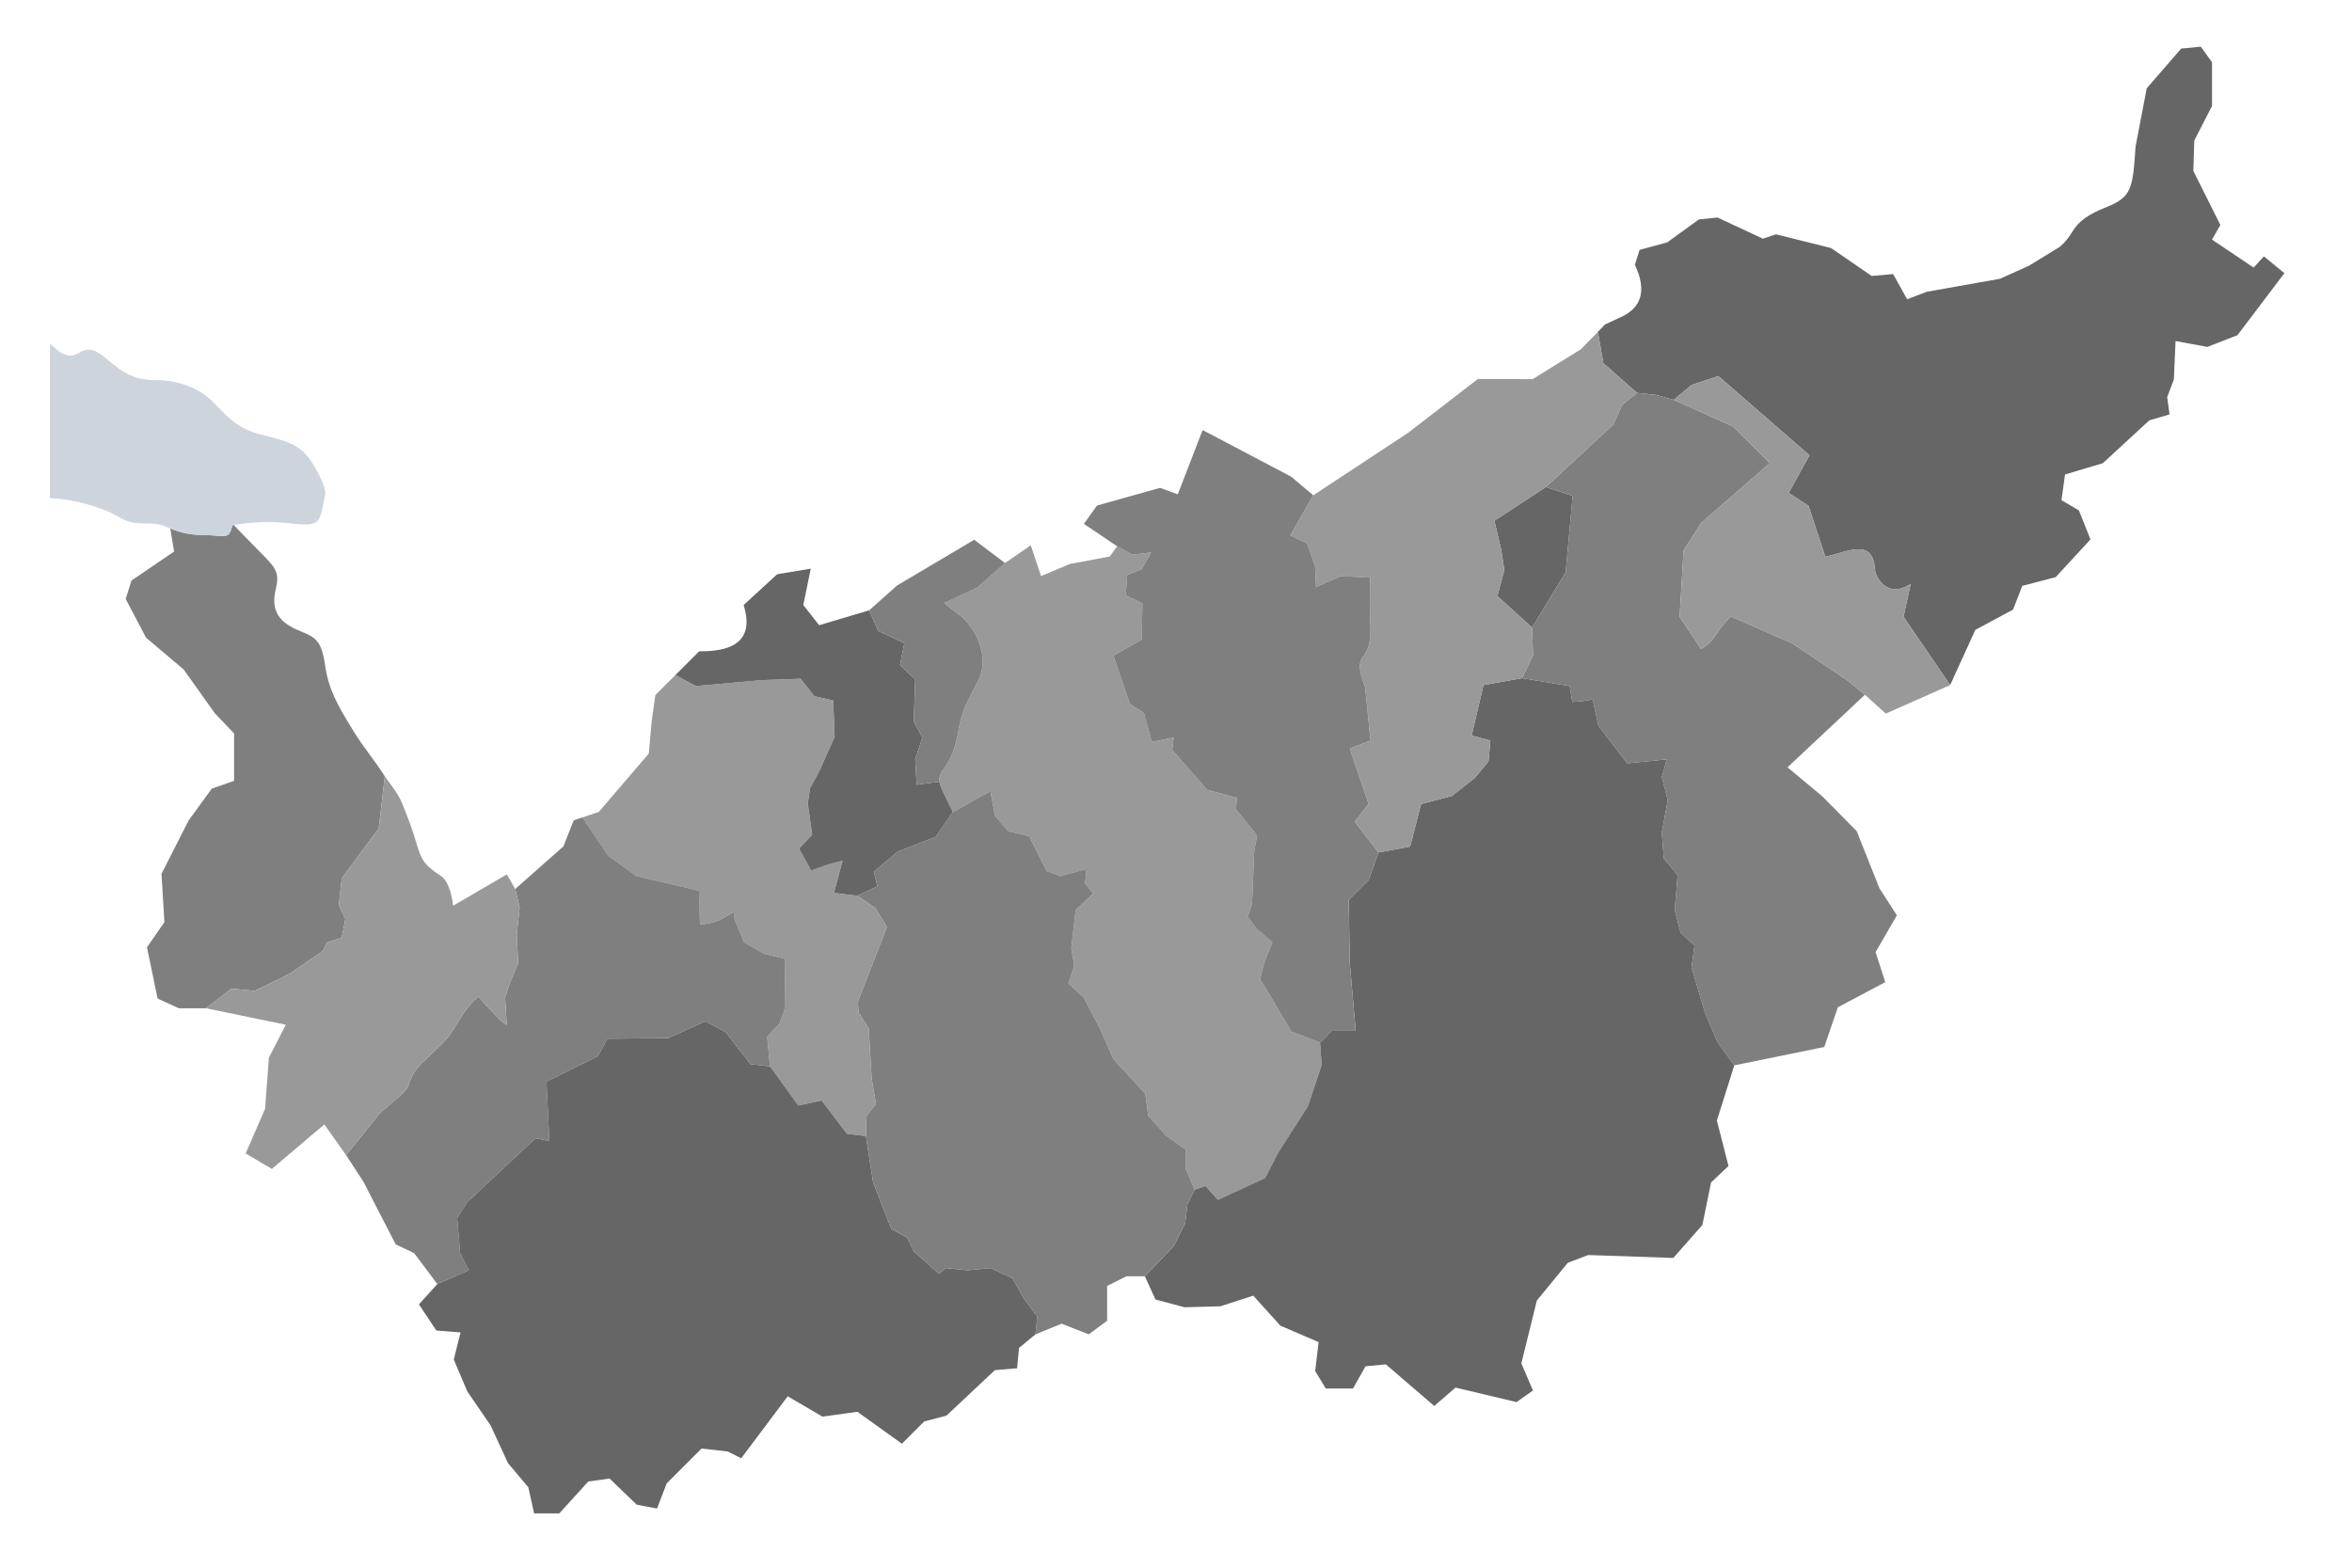
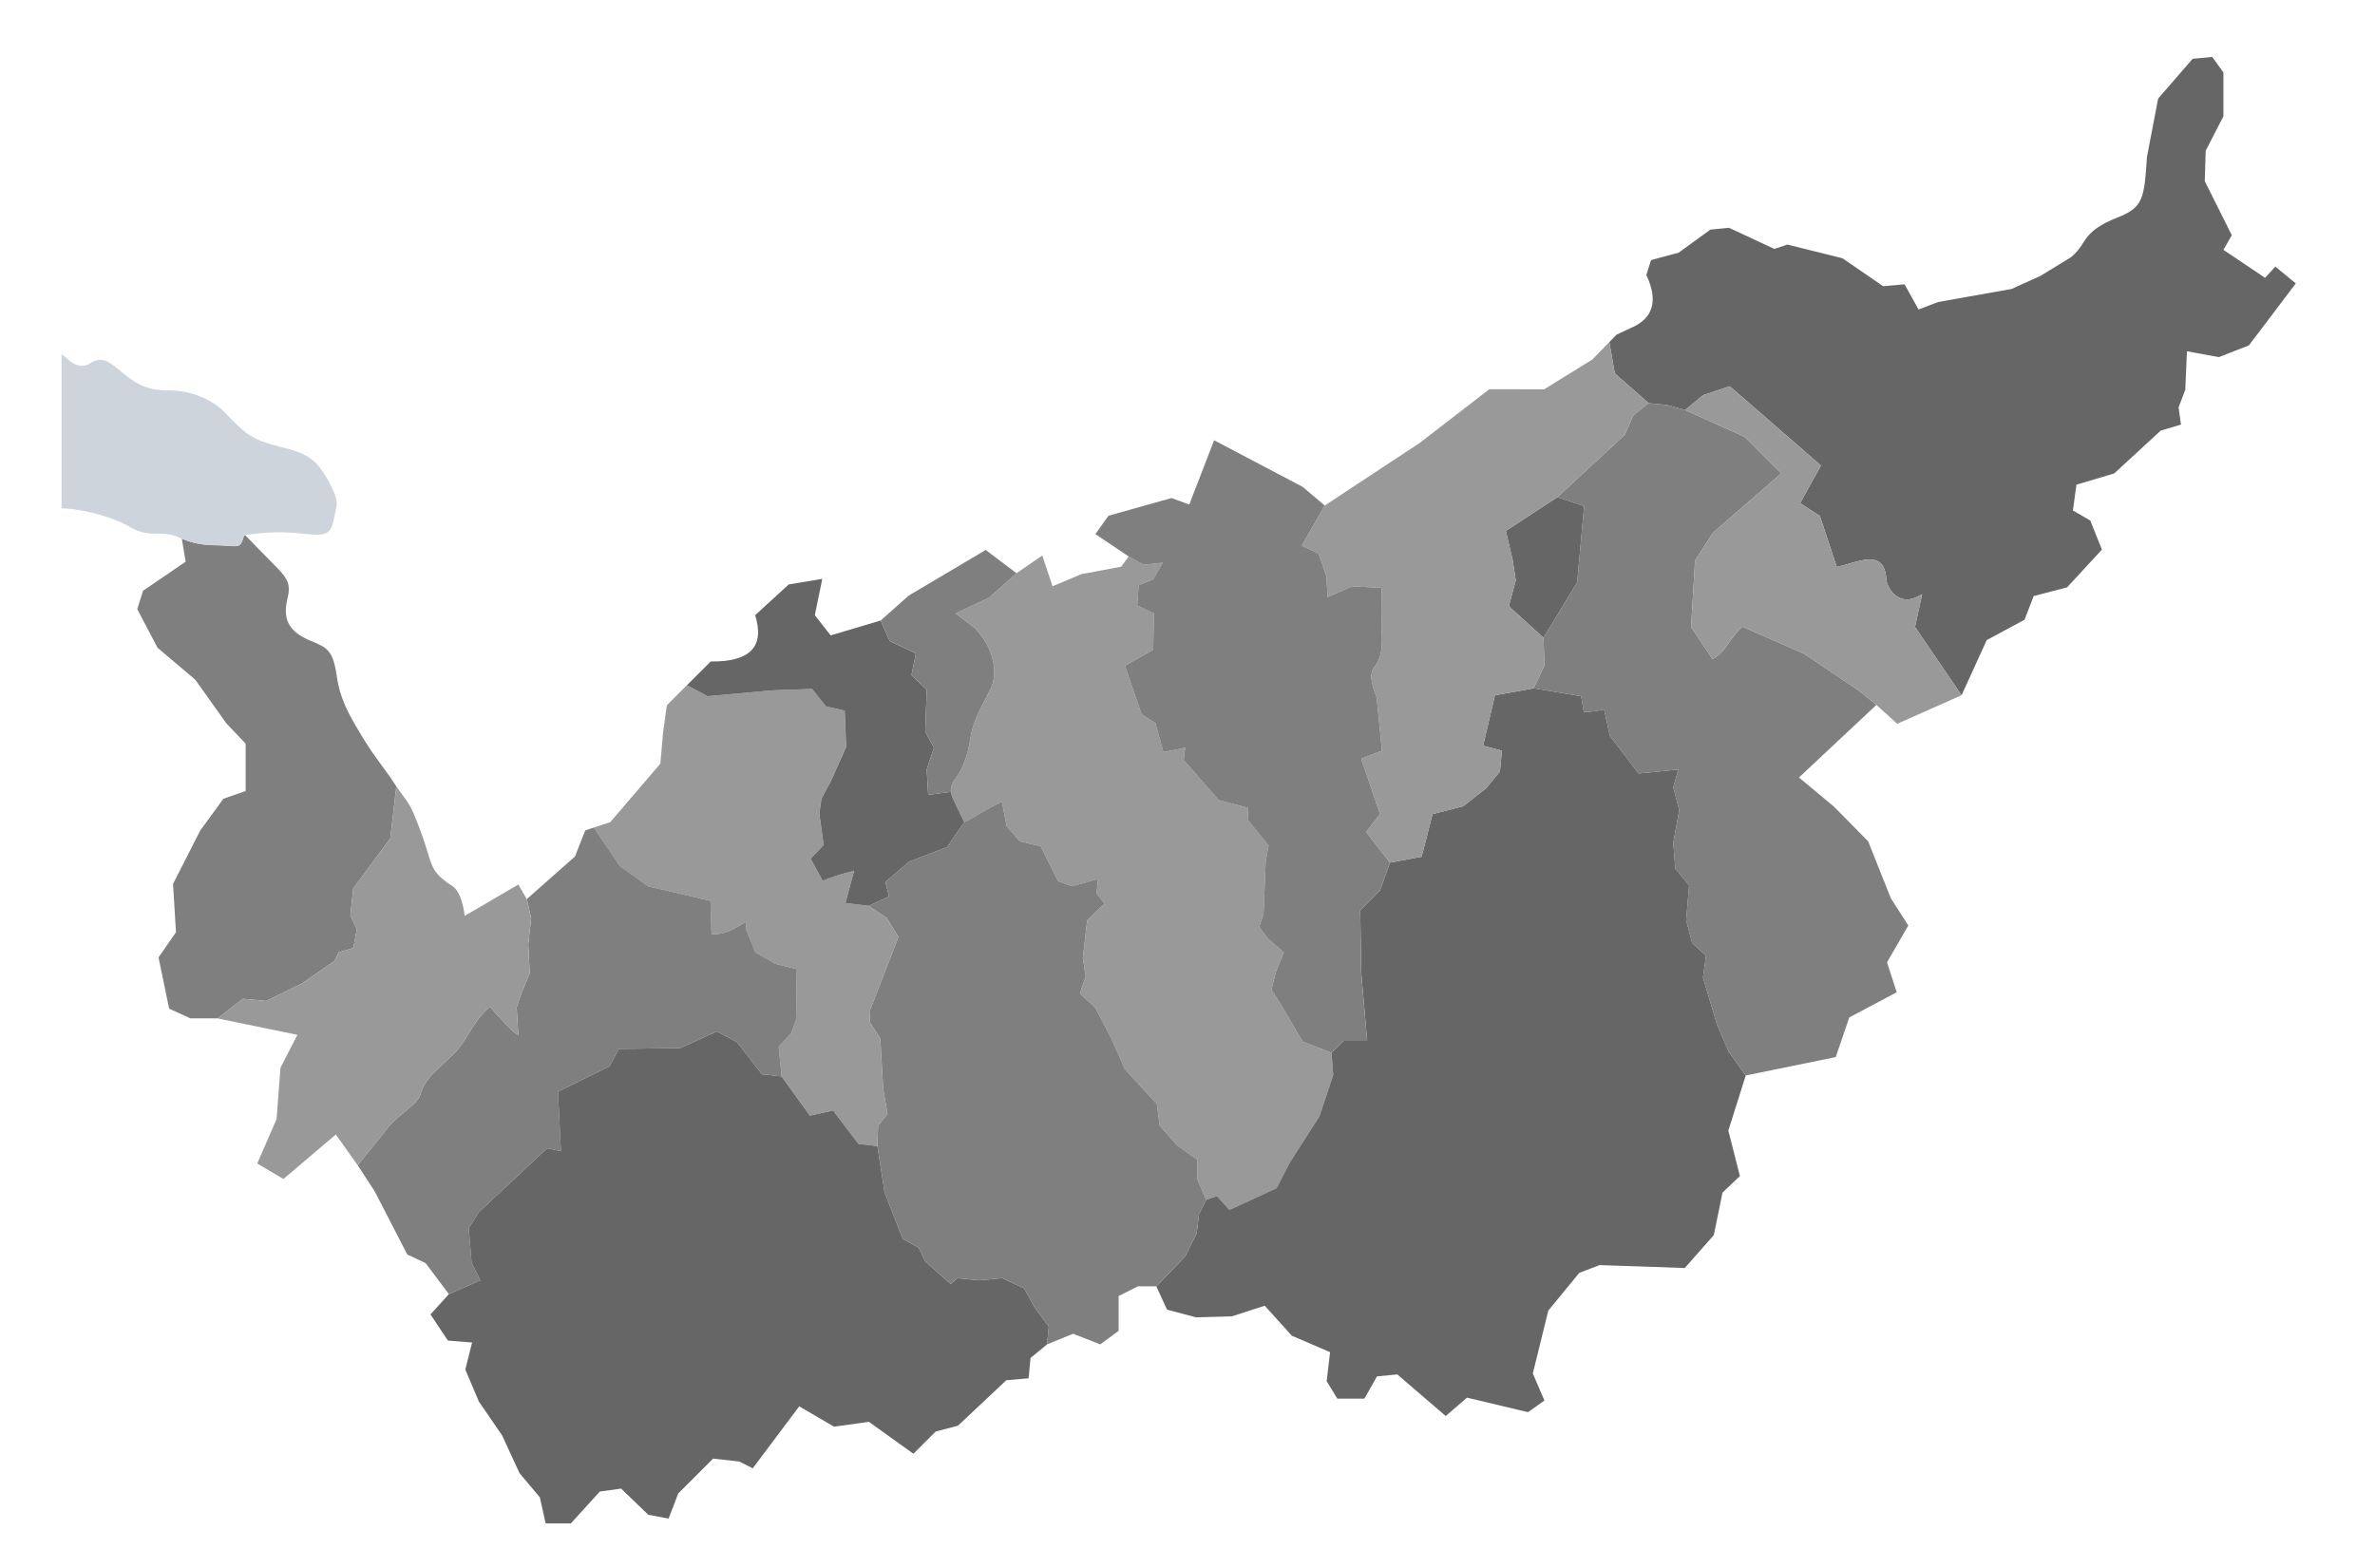
- <svg xmlns="http://www.w3.org/2000/svg" version="1.1" id="Calque_1" x="0px" y="0px" width="595.279px" height="396.85px" viewBox="-0.004 222.52 595.279 396.85" enable-background="new -0.004 222.52 595.279 396.85" xml:space="preserve">
-   <path id="_x32_311" fill="#999999" d="M321.289,474.267l-2.383-3.857L320.01,466l2.02-4.963l-4.039-3.495l-2.207-2.938l1.103-3.306  l0.556-13.409l0.733-3.86l-5.327-6.615l0.181-2.938l-7.529-2.022l-8.822-10.106l0.37-3.121l-5.512,1.102l-2.023-7.35l-3.492-2.204  l-4.225-12.313l7.165-4.042l0.183-9.186l-4.228-2.024l0.367-5.144l3.676-1.471l2.387-4.227l-4.776,0.551l-3.821-2.121l-1.89,2.599  l-10.066,1.885l-7.316,3.068l-2.595-7.785l-6.528,4.481l-7.001,6.223l-8.411,3.908l4.819,3.729c4.229,4.229,6.434,10.843,3.858,15.8  l-1.729,3.322c-1.6,3.105-2.676,5.529-3.232,8.992c-0.733,4.59-2.021,7.716-3.674,9.922c-1.028,1.371-1.346,2.383-1.219,3.448  c0.079,0.642,0.32,1.3,0.671,2.063c0.917,2.022,2.718,5.622,2.718,5.622c1.312-0.569,2.701-1.465,4.815-2.681  c0.964-0.554,2.625-1.444,4.7-2.526l1.18,6.2l3.307,3.854l5.328,1.291l4.409,8.818l3.491,1.287l6.613-1.837l-0.369,3.677  l2.027,2.571l-4.409,4.228l-1.103,9.555l0.732,4.593l-1.469,4.409l3.854,3.49l4.042,7.718l3.496,7.902l8.08,8.818l0.735,5.512  l4.41,4.966l5.144,3.675v4.961l2.204,5.145l2.755-0.92l3.127,3.495l11.938-5.515l3.308-6.432l7.532-11.758l3.49-10.472l-0.432-5.619  l-7.284-2.833L321.289,474.267z" />
-   <path id="ofsnbr2313" fill="#666666" d="M434.635,486.223l4.305,5.987l-4.412,13.961l2.938,11.516l-4.409,4.166l-2.203,10.778  l-7.351,8.329l-21.555-0.735l-5.146,1.96l-7.839,9.554l-3.92,15.921l2.94,6.858l-4.165,2.939l-15.435-3.677l-5.388,4.657  l-12.249-10.535l-5.142,0.492l-3.184,5.634h-6.858l-2.696-4.41l0.858-7.349l-9.677-4.166l-6.859-7.593l-8.328,2.691l-9.062,0.248  l-7.351-1.961l-2.694-5.879l7.285-7.593l2.937-5.878l0.557-4.777l1.836-3.674l2.755-0.921l3.126,3.494l11.938-5.513l3.31-6.433  l7.53-11.757l3.49-10.472l-0.432-5.619l3.008-3.008h6.021l-1.506-17.299l-0.25-15.801l5.015-5.012l2.509-7.024l8.022-1.504  l2.76-10.78l7.773-2.011l5.767-4.512l3.514-4.26l0.499-5.269l-4.767-1.253l3.009-12.789l9.779-1.756l12.041,2.006l0.666,3.997  c1.751-0.04,3.464-0.244,5.144-0.654l1.462,6.688l7.27,9.528l10.032-1.001l-1.252,4.512l1.504,5.765l-1.504,8.278l0.5,6.519  l3.51,4.264l-0.752,8.777l1.505,5.768l3.51,3.258l-0.755,5.521l3.511,11.782L434.635,486.223z M379.972,361.851l0.754,5.012  l-1.756,6.522l8.776,8.021l8.521-14.041l1.762-19.307l-6.773-2.26l-13.042,8.526L379.972,361.851z" />
-   <path id="ofsnbr2302" fill="#999999" d="M185.884,453.294c0,0,0.002,1.866,0,1.866l2.386,5.877l5.145,2.938l5.327,1.289  l-0.182,12.861l-1.287,3.493l-3.125,3.308l0.735,7.528l7.168,9.923l5.88-1.29l6.428,8.453l4.777,0.553l0.183-5.145l2.383-2.938  l-1.101-6.434l-0.733-12.676l-2.574-4.039l-0.182-2.76l7.349-18.926l-2.938-4.776l-4.593-3.126l-5.88-0.735l2.193-8.144  c-3.545,0.835-5.81,1.659-7.966,2.525l-3.045-5.581l3.306-3.492l-1.102-7.9l0.554-3.859l2.385-4.409l3.858-8.635l-0.367-9.187  l-4.777-1.102l-3.495-4.409l-10.105,0.369l-16.352,1.469l-5.205-2.773l-5.076,5.077l-0.941,6.761l-0.709,8.023l-12.66,14.784  l-4.189,1.396l6.551,9.728l7.165,5.146l15.802,3.677l0.26,8.491c2.289-0.024,4.167-0.479,6.462-1.884  C184.268,454.2,185.037,453.759,185.884,453.294z" />
-   <path id="ofsnbr2312" fill="#666666" d="M237.763,420.393l-5.764,0.776l-0.367-6.429l1.836-5.511l-2.205-4.041l0.369-10.656  l-3.854-3.675l1.102-5.513l-6.617-3.123l-2.281-5.208l-12.662,3.773l-4.015-5.11l1.891-9.204l-8.497,1.415l-8.493,7.782  c2.479,7.952-1.271,11.862-11.249,11.722l-6.016,6.014l5.205,2.777l16.352-1.471l10.105-0.368l3.494,4.408l4.777,1.103l0.367,9.187  l-3.858,8.639l-2.384,4.408l-0.555,3.855l1.102,7.904l-3.306,3.489l3.045,5.584c2.158-0.866,4.423-1.69,7.966-2.525l-2.193,8.147  l5.879,0.733l5.144-2.385l-0.915-3.677l6.06-5.145l9.553-3.674l4.372-6.316c0,0-1.8-3.605-2.719-5.628  C238.085,421.692,237.842,421.035,237.763,420.393z" />
-   <path id="ofsnbr2308" fill="#7F7F7F" d="M64.441,473.349l9.002-4.409l8.265-5.694l1.102-2.206l3.676-1.102l0.918-4.776l-1.654-3.493  l0.736-6.796l9.372-12.677l1.524-13.166c-2.705-4.254-5.327-7.181-8.088-11.703c-4.042-6.616-6.111-10.224-7.028-16.47  c-0.924-6.247-2.389-6.982-6.434-8.637c-4.76-1.947-7.435-4.696-6.06-10.471c0.916-3.857,0.367-5.144-3.125-8.637  c-3.485-3.493-7.527-7.717-7.527-7.717c-0.546,0.087-0.369,1.102-1.102,2.205c-0.735,1.104-3.125,0.368-6.246,0.368  c-3.126,0-5.895-0.486-8.69-1.679l0.976,5.845l-10.78,7.349l-1.475,4.652l5.146,9.798l9.553,8.083l7.838,11.028l4.9,5.143v12.003  l-5.633,1.958l-5.88,8.082l-6.857,13.479l0.735,12.246l-4.412,6.369l2.695,12.984l5.389,2.448h6.858l6.43-4.967L64.441,473.349z" />
-   <path id="ofsnbr2307" fill="#7F7F7F" d="M121.12,474.775c-3.307,2.755-4.741,5.919-7.07,9.414c-1.469,2.203-4.219,4.403-7.349,7.529  c-1.65,1.649-2.572,3.12-3.306,5.512c-0.735,2.39-6.502,5.627-8.463,8.568c-0.413,0.622-4.415,5.488-7.343,9.125l4.384,6.738  l8.177,15.869l4.654,2.201l5.878,7.838l7.96-3.492l-2.204-4.411l-0.734-8.818l2.571-4.041l17.272-16.169l3.491,0.735l-0.735-15.066  l13.048-6.431l2.382-4.409l15.434-0.183l9.372-4.227l5.146,2.757l6.247,8.08l4.96,0.556l-0.733-7.528l3.123-3.306l1.286-3.496  l0.182-12.86l-5.327-1.287l-5.144-2.94l-2.386-5.877v-1.868c-0.848,0.468-1.617,0.912-2.275,1.311  c-2.291,1.402-4.176,1.86-6.458,1.886c0,0-0.268-8.493-0.266-8.493l-15.8-3.677l-7.167-5.145l-6.55-9.727l-2.183,0.728l-2.599,6.603  l-12.19,10.778l1.105,4.844l-0.735,6.613l0.369,7.35l-2.026,4.775l-1.285,3.854l0.419,6.969c-0.8-0.411-1.531-1.04-2.256-1.823  C124.608,478.659,122.783,476.892,121.12,474.775z" />
-   <path id="ofsnbr2310" fill="#999999" d="M97.384,419.028l-1.524,13.167l-9.372,12.677l-0.735,6.796l1.653,3.493l-0.918,4.776  l-3.676,1.102l-1.102,2.206l-8.265,5.694l-9.002,4.411l-5.878-0.554l-6.43,4.962l20.208,4.167l-4.286,8.328l-0.977,12.983  l-4.901,11.268l6.614,3.922l13.288-11.271l5.506,7.775c2.926-3.634,6.929-8.506,7.344-9.127c1.96-2.938,7.728-6.18,8.463-8.568  c0.735-2.39,1.653-3.859,3.306-5.513c3.13-3.129,5.88-5.328,7.349-7.532c2.326-3.492,3.763-6.659,7.07-9.41  c1.664,2.115,3.488,3.88,4.873,5.369c0.725,0.782,1.453,1.413,2.257,1.82l-0.421-6.965l1.285-3.854l2.026-4.777l-0.37-7.349  l0.735-6.614l-1.105-4.843l-2.128-3.698l-13.594,7.933c-0.381-3.312-1.439-6.463-3.015-7.478c-4.634-2.978-5.146-4.592-6.248-8.265  c-1.102-3.676-1.911-5.946-3.626-10.11C100.747,423.41,99.248,421.644,97.384,419.028z" />
-   <path id="ofsnbr2304" fill="#666666" d="M483.576,370.387c0,0-1.797,8.264-1.799,8.264l11.79,17.29l6.37-13.963l9.555-5.145  l2.327-6.002l8.452-2.206l8.817-9.553l-2.941-7.35l-4.405-2.573l0.9-6.516l9.568-2.856l11.761-10.84l5.128-1.516l-0.604-4.36  l1.694-4.457l0.424-9.752l8.062,1.487l7.613-2.971l11.879-15.697l-5.193-4.25l-2.595,2.834l-10.535-7.077l2.123-3.699l-6.843-13.686  l0.235-7.705l4.484-8.733v-11.086l-2.835-3.933l-4.955,0.471l-8.735,10.065l-2.827,14.791c-0.706,10.615-0.941,12.739-7.472,15.334  c-4.236,1.683-6.842,3.384-8.499,6.139c-1.646,2.75-3.296,3.927-3.296,3.927l-7.708,4.723l-7.319,3.301l-18.562,3.301l-4.956,1.889  l-3.539-6.373l-5.427,0.471l-10.301-7.073l-13.928-3.462l-3.302,1.103l-11.482-5.349l-4.717,0.467l-8.025,5.82l-6.998,1.892  l-1.177,3.772c3.075,6.562,1.737,11.047-4.013,13.452l-3.537,1.654l-1.831,1.877l1.399,7.931l8.528,7.521l4.766,0.503l4.516,1.252  l4.511-3.759l6.774-2.258l23.067,20.06l-5.268,9.529l5.016,3.258l4.255,12.886c5.327-1.091,12.062-4.969,12.559,3.15  c0.123,2.018,2.864,6.775,7.705,4.467C482.667,370.858,483.121,370.628,483.576,370.387z" />
-   <path id="ofsnbr2305" fill="#7F7F7F" d="M246.565,359.157l7.788,5.897l-7.001,6.223l-8.411,3.91l4.819,3.726  c4.229,4.227,6.434,10.84,3.858,15.802l-1.729,3.321c-1.6,3.109-2.676,5.526-3.232,8.989c-0.735,4.592-2.021,7.715-3.674,9.922  c-1.028,1.374-1.346,2.388-1.219,3.45l-5.764,0.777l-0.367-6.433l1.837-5.512l-2.207-4.041l0.369-10.657l-3.854-3.675l1.102-5.512  l-6.617-3.12l-2.281-5.211l7.079-6.293L246.565,359.157z M299.977,532.14l0.554-4.777l1.838-3.674l-2.204-5.145v-4.961l-5.145-3.677  l-4.41-4.964l-0.735-5.511l-8.079-8.819l-3.496-7.902l-4.042-7.72l-3.854-3.488l1.469-4.411l-0.732-4.591l1.103-9.555l4.409-4.228  l-2.027-2.571l0.369-3.677l-6.615,1.838l-3.489-1.288l-4.411-8.816l-5.327-1.29l-3.307-3.854l-1.179-6.202  c-2.078,1.082-3.736,1.975-4.7,2.525c-2.11,1.218-3.503,2.114-4.814,2.681l-4.372,6.319l-9.553,3.675l-6.062,5.145l0.917,3.675  l-5.143,2.386l4.593,3.123l2.94,4.777l-7.35,18.923l0.18,2.759l2.574,4.043l0.733,12.676l1.101,6.431l-2.383,2.94l-0.183,5.144  l1.838,11.76l4.592,11.757l4.041,2.206l1.649,3.494l6.434,5.695l1.652-1.473l5.512,0.55l5.878-0.55l5.511,2.574l2.758,4.96  l3.515,4.729l-0.451,4.52l6.616-2.695l6.858,2.695l4.653-3.432v-8.818l4.9-2.449h4.654l7.284-7.593L299.977,532.14z" />
-   <path id="ofsnbr2301" fill="#7F7F7F" d="M453.689,385.421l-15.674-6.866c-1.609,1.622-2.774,3.241-3.551,4.401  c-1.184,1.774-2.217,2.79-3.936,3.83l-5.422-8.136l1.001-16.799l4.511-7.021l17.304-15.043l-9.277-9.278l-15.042-6.774l-4.516-1.251  l-4.769-0.503l-3.763,3.009l-2.257,5.015l-17.053,15.796l6.773,2.258l-1.758,19.306l-8.521,14.043l0.248,7.021l-2.759,5.765  l12.038,2.007l0.669,3.997c1.75-0.043,3.465-0.244,5.145-0.652l1.461,6.687l7.271,9.528l10.031-1.005l-1.253,4.514l1.505,5.772  l-1.505,8.273l0.5,6.524l3.511,4.26l-0.752,8.775l1.505,5.769l3.509,3.257l-0.753,5.518l3.511,11.788l3.007,7.021l4.302,5.985  l22.783-4.654l3.429-10.044l12.003-6.369l-2.449-7.595l5.39-9.308l-4.41-6.862l-5.757-14.452l-8.694-8.816l-8.819-7.35  l19.598-18.373l-4.526-3.689L453.689,385.421z" />
-   <polygon id="ofsnbr2303" fill="#666666" points="259.008,551.064 256.252,546.104 250.74,543.532 244.86,544.082 239.349,543.532   237.698,545.001 231.263,539.307 229.614,535.814 225.572,533.609 220.976,521.853 219.139,510.093 214.361,509.543   207.934,501.091 202.054,502.377 194.886,492.455 189.929,491.904 183.681,483.821 178.537,481.064 169.166,485.291   153.731,485.474 151.347,489.884 138.3,496.313 139.036,511.38 135.546,510.645 118.275,526.812 115.704,530.854 116.438,539.674   118.643,544.082 110.682,547.573 106.027,552.717 110.436,559.331 116.559,559.82 114.845,566.681 118.275,574.767 124.155,583.337   128.564,592.892 133.709,599.018 135.178,605.63 141.547,605.63 148.895,597.547 154.285,596.812 161.145,603.425 166.289,604.406   168.737,598.034 177.556,589.216 184.17,589.951 187.6,591.668 199.359,575.987 208.178,581.133 216.996,579.908 228.264,587.992   233.899,582.358 239.534,580.888 251.781,569.373 257.417,568.886 257.907,563.741 262.07,560.311 262.524,555.793 " />
-   <path id="ofsnbr2309" fill="#999999" d="M483.576,370.387l-1.799,8.264l11.79,17.29l-16.292,7.226l-5.269-4.777l-4.527-3.689  l-13.792-9.278l-15.674-6.866c-1.609,1.625-2.775,3.244-3.551,4.4c-1.185,1.777-2.217,2.79-3.936,3.832l-5.422-8.138l1.001-16.799  l4.511-7.024l17.304-15.043l-9.278-9.275l-15.042-6.771l4.511-3.763l6.772-2.255l23.069,20.057l-5.27,9.529l5.018,3.261  l4.255,12.883c5.327-1.092,12.062-4.969,12.559,3.152c0.124,2.015,2.864,6.773,7.705,4.463  C482.667,370.858,483.121,370.628,483.576,370.387z M387.901,318.494l-13.879-0.026l-17.657,13.63l-23.992,15.811l-5.812,10.18  l4.263,2.01l2.007,5.764l0.25,5.266l6.268-2.755l7.422,0.382c-0.109,4.653-0.068,9.668,0.061,11.819  c0.181,3.12-0.184,6.06-1.654,7.899c-1.469,1.84-1.315,3.617,0.338,8.027l1.358,13.5l-5.265,2.007l4.766,14.04l-3.511,4.513  l6.021,7.773l8.021-1.504l2.76-10.781l7.774-2.006l5.767-4.512l3.513-4.264l0.498-5.269l-4.766-1.25l3.01-12.792l9.779-1.758  l2.758-5.765l-0.248-7.021l-8.776-8.024l1.757-6.519l-0.755-5.016l-1.758-7.523l13.042-8.527l17.049-15.794l2.257-5.016l3.765-3.006  l-8.526-7.525l-1.401-7.931l-4.303,4.412L387.901,318.494z" />
-   <path id="ofsnbr2306" fill="#7F7F7F" d="M346.371,426.042l-4.766-14.041l5.265-2.007l-1.358-13.5  c-1.653-4.409-1.807-6.189-0.338-8.028c1.47-1.836,1.837-4.776,1.654-7.9c-0.127-2.148-0.168-7.166-0.062-11.819l-7.422-0.382  l-6.267,2.755l-0.25-5.264l-2.007-5.765l-4.263-2.009l5.812-10.179l-5.584-4.72l-22.415-11.798l-6.286,16.283l-4.483-1.654  l-9.204,2.583l-6.761,1.9l-3.309,4.644l8.418,5.664l3.821,2.122l4.777-0.551l-2.389,4.227l-3.676,1.469l-0.368,5.144l4.226,2.024  l-0.18,9.186l-7.165,4.043l4.225,12.312l3.492,2.206l2.024,7.35l5.512-1.103l-0.369,3.12l8.821,10.107l7.528,2.025l-0.181,2.936  l5.327,6.617l-0.734,3.858l-0.555,13.408l-1.103,3.308l2.207,2.939l4.039,3.495l-2.02,4.96l-1.102,4.41l2.382,3.856l5.514,9.371  l7.283,2.832l3.007-3.005h6.021l-1.507-17.305l-0.249-15.795l5.015-5.018l2.509-7.021l-6.019-7.777L346.371,426.042z" />
+ <svg xmlns="http://www.w3.org/2000/svg" version="1.1" id="Calque_1" x="0px" y="0px" width="1052px" height="694.488px" viewBox="0 0 1052 694.488" enable-background="new 0 0 1052 694.488" xml:space="preserve">
+   <path id="_x32_311" fill="#999999" d="M567.39,445.109l-4.171-6.748l1.933-7.719l3.534-8.686l-7.068-6.115l-3.861-5.143l1.93-5.785  l0.973-23.465l1.283-6.756l-9.322-11.576l0.316-5.141l-13.176-3.539l-15.438-17.686l0.647-5.461l-9.646,1.928l-3.54-12.862  l-6.111-3.856l-7.394-21.548l12.539-7.073l0.319-16.076l-7.398-3.542l0.643-9.002l6.433-2.574l4.177-7.397l-8.357,0.965  l-6.687-3.712l-3.308,4.548l-17.616,3.299l-12.803,5.369l-4.541-13.624l-11.424,7.842l-12.252,10.891l-14.72,6.839l8.434,6.525  c7.4,7.401,11.26,18.976,6.752,27.65l-3.026,5.813c-2.8,5.434-4.683,9.676-5.656,15.736c-1.282,8.033-3.536,13.503-6.429,17.363  c-1.8,2.4-2.355,4.17-2.134,6.035c0.139,1.123,0.561,2.273,1.175,3.609c1.604,3.539,4.756,9.838,4.756,9.838  c2.296-0.994,4.727-2.562,8.427-4.691c1.687-0.969,4.594-2.527,8.225-4.42l2.065,10.85l5.787,6.744l9.324,2.26l7.716,15.432  l6.108,2.252l11.573-3.215l-0.646,6.436l3.547,4.498l-7.716,7.4l-1.93,16.721l1.28,8.037l-2.57,7.717l6.744,6.107l7.074,13.506  l6.117,13.828l14.141,15.432l1.286,9.646l7.718,8.691l9.002,6.43v8.682l3.856,9.004l4.821-1.609l5.473,6.117l20.892-9.652  l5.789-11.256l13.181-20.576l6.107-18.326l-0.756-9.834l-12.747-4.957L567.39,445.109z" />
+   <path id="ofsnbr2313" fill="#666666" d="M765.745,466.033l7.533,10.477l-7.721,24.432l5.142,20.154l-7.716,7.291l-3.855,18.861  l-12.864,14.574l-37.721-1.285l-9.006,3.43l-13.719,16.721l-6.859,27.861l5.145,12l-7.288,5.145l-27.012-6.436l-9.429,8.15  l-21.436-18.436l-8.999,0.859l-5.572,9.859h-12.001l-4.719-7.717l1.502-12.861l-16.935-7.289l-12.003-13.289l-14.574,4.709  l-15.858,0.436l-12.864-3.432l-4.715-10.289l12.749-13.287l5.14-10.287l0.975-8.359l3.213-6.43l4.821-1.611l5.471,6.113  l20.892-9.646l5.792-11.258l13.178-20.576l6.107-18.326l-0.756-9.832l5.264-5.264h10.537l-2.636-30.273l-0.438-27.652l8.776-8.771  l4.391-12.291l14.039-2.633l4.829-18.865l13.604-3.52l10.092-7.895l6.149-7.455l0.874-9.221l-8.343-2.193l5.266-22.38l17.113-3.073  l21.072,3.511l1.165,6.994c3.064-0.069,6.062-0.427,9.002-1.145l2.559,11.704l12.723,16.674l17.556-1.752l-2.19,7.896l2.632,10.088  l-2.632,14.486l0.875,11.408l6.143,7.463l-1.316,15.359l2.634,10.094l6.143,5.701l-1.321,9.662l6.145,20.619L765.745,466.033z   M670.084,248.382l1.32,8.771l-3.073,11.414l15.358,14.036l14.911-24.571l3.084-33.787l-11.854-3.955l-22.823,14.92L670.084,248.382  z" />
+   <path id="ofsnbr2302" fill="#999999" d="M330.431,408.408c0,0,0.003,3.266,0,3.266l4.175,10.283l9.004,5.143l9.322,2.256  l-0.318,22.506l-2.252,6.113l-5.469,5.789l1.286,13.174l12.544,17.365l10.29-2.258l11.249,14.793l8.359,0.969l0.32-9.004l4.17-5.143  l-1.927-11.26l-1.282-22.182l-4.505-7.068l-0.318-4.83l12.861-33.121l-5.142-8.357l-8.038-5.471l-10.29-1.287l3.838-14.252  c-6.204,1.461-10.168,2.904-13.94,4.42l-5.329-9.768l5.785-6.111l-1.928-13.824l0.969-6.754l4.174-7.715l6.752-15.112l-0.643-16.077  l-8.359-1.929l-6.116-7.716l-17.684,0.646l-28.616,2.571l-9.108-4.853l-8.883,8.885l-1.647,11.831l-1.24,14.041l-22.155,25.873  l-7.331,2.441l11.465,17.025l12.538,9.004l27.653,6.436l0.455,14.859c4.006-0.043,7.293-0.838,11.309-3.297  C327.603,409.992,328.948,409.221,330.431,408.408z" />
+   <path id="ofsnbr2312" fill="#666666" d="M421.219,350.83l-10.087,1.359l-0.643-11.252l3.213-9.644l-3.858-7.071l0.646-18.648  l-6.744-6.431l1.928-9.648l-11.579-5.465l-3.992-9.114l-22.158,6.604l-7.026-8.943l3.31-16.106l-14.87,2.476l-14.862,13.619  c4.338,13.916-2.225,20.759-19.687,20.514l-10.527,10.524l9.108,4.859l28.616-2.574l17.684-0.644l6.114,7.714l8.36,1.93  l0.642,16.078l-6.751,15.119l-4.172,7.713l-0.972,6.746l1.929,13.832l-5.785,6.105l5.328,9.773c3.776-1.516,7.74-2.959,13.94-4.42  l-3.838,14.258l10.289,1.283l9.002-4.174l-1.602-6.436l10.605-9.004l16.718-6.43l7.65-11.053c0,0-3.149-6.309-4.758-9.848  C421.782,353.104,421.357,351.955,421.219,350.83z" />
+   <path id="ofsnbr2308" fill="#7F7F7F" d="M117.906,443.504l15.753-7.717l14.464-9.963l1.929-3.861l6.434-1.928l1.606-8.359  l-2.895-6.111l1.288-11.895l16.4-22.184l2.667-23.041c-4.733-7.443-9.322-12.566-14.154-20.48  c-7.073-11.578-10.693-17.892-12.299-28.822c-1.617-10.933-4.181-12.219-11.259-15.115c-8.33-3.407-13.012-8.218-10.605-18.324  c1.604-6.75,0.643-9.002-5.469-15.114c-6.099-6.113-13.172-13.505-13.172-13.505c-0.956,0.152-0.646,1.928-1.929,3.858  c-1.286,1.932-5.469,0.645-10.931,0.645c-5.471,0-10.316-0.851-15.207-2.938l1.708,10.229l-18.865,12.86l-2.581,8.142l9.005,17.146  l16.718,14.146l13.717,19.299l8.575,9v21.006l-9.858,3.426l-10.29,14.143l-11.999,23.59l1.286,21.43l-7.722,11.146l4.717,22.721  l9.431,4.285H96.37l11.252-8.693L117.906,443.504z" />
+   <path id="ofsnbr2307" fill="#7F7F7F" d="M217.094,446c-5.787,4.82-8.297,10.357-12.373,16.475c-2.57,3.854-7.383,7.705-12.86,13.176  c-2.888,2.885-4.501,5.459-5.786,9.645c-1.286,4.184-11.378,9.848-14.81,14.994c-0.723,1.09-7.727,9.605-12.851,15.969l7.672,11.791  l14.31,27.771l8.145,3.852l10.287,13.717l13.93-6.111l-3.856-7.719l-1.285-15.432l4.499-7.072l30.227-28.295l6.109,1.285  l-1.286-26.365l22.834-11.254l4.168-7.715l27.01-0.32l16.4-7.398l9.006,4.826l10.933,14.139l8.68,0.973l-1.283-13.174l5.466-5.785  l2.25-6.117l0.318-22.506l-9.322-2.252l-9.002-5.145l-4.175-10.285v-3.27c-1.484,0.818-2.83,1.596-3.981,2.295  c-4.01,2.453-7.308,3.254-11.302,3.301c0,0-0.469-14.863-0.466-14.863l-27.649-6.436l-12.542-9.004l-11.463-17.021l-3.82,1.273  l-4.548,11.557l-21.333,18.861l1.935,8.477l-1.287,11.572l0.646,12.863l-3.546,8.355l-2.249,6.744l0.733,12.197  c-1.399-0.721-2.679-1.82-3.948-3.191C223.198,452.797,220.004,449.703,217.094,446z" />
+   <path id="ofsnbr2310" fill="#999999" d="M175.556,348.441l-2.667,23.043l-16.401,22.186l-1.286,11.893l2.893,6.111l-1.606,8.359  l-6.433,1.928l-1.929,3.861l-14.464,9.965l-15.754,7.719l-10.286-0.971l-11.253,8.684l35.364,7.293l-7.5,14.574l-1.71,22.721  l-8.577,19.719l11.575,6.863l23.254-19.725l9.636,13.607c5.12-6.359,12.125-14.887,12.852-15.973  c3.43-5.143,13.524-10.814,14.811-14.994c1.286-4.184,2.893-6.754,5.785-9.648c5.478-5.475,10.29-9.324,12.86-13.18  c4.071-6.111,6.586-11.654,12.373-16.469c2.912,3.701,6.104,6.791,8.527,9.396c1.27,1.367,2.543,2.473,3.95,3.184l-0.737-12.188  l2.249-6.744l3.546-8.361l-0.647-12.859l1.286-11.574l-1.934-8.477l-3.725-6.471l-23.789,13.883  c-0.667-5.797-2.519-11.311-5.276-13.086c-8.109-5.213-9.006-8.037-10.934-14.465c-1.929-6.434-3.345-10.406-6.346-17.691  C181.441,356.111,178.818,353.02,175.556,348.441z" />
+   <path id="ofsnbr2304" fill="#666666" d="M851.392,263.32c0,0-3.145,14.462-3.148,14.462l20.633,30.258l11.147-24.436l16.721-9.003  l4.072-10.504l14.791-3.86l15.431-16.718l-5.147-12.862l-7.708-4.503l1.574-11.403l16.744-4.998l20.582-18.97l8.974-2.653L965,180.5  l2.965-7.8l0.741-17.065l14.108,2.602l13.323-5.199l20.788-27.47l-9.088-7.438l-4.541,4.96l-18.436-12.385l3.715-6.474  l-11.976-23.95l0.411-13.484l7.848-15.283v-19.4l-4.962-6.883l-8.671,0.824l-15.286,17.614l-4.947,25.884  c-1.235,18.576-1.647,22.293-13.076,26.834c-7.413,2.945-11.974,5.922-14.873,10.743c-2.881,4.812-5.769,6.872-5.769,6.872  l-13.489,8.265l-12.808,5.777l-32.483,5.777l-8.673,3.306l-6.193-11.152l-9.498,0.824l-18.026-12.378l-24.374-6.059l-5.778,1.93  l-20.094-9.361l-8.255,0.817l-14.044,10.185l-12.246,3.311l-2.06,6.601c5.381,11.483,3.039,19.333-7.023,23.542l-6.189,2.895  l-3.204,3.284l2.448,13.88l14.924,13.161l8.341,0.88l7.903,2.191l7.894-6.578l11.854-3.951l40.367,35.104l-9.219,16.676l8.778,5.701  l7.446,22.551c9.322-1.909,21.108-8.695,21.978,5.513c0.216,3.531,5.013,11.856,13.484,7.817  C849.801,264.144,850.596,263.742,851.392,263.32z" />
+   <path id="ofsnbr2305" fill="#7F7F7F" d="M436.622,243.667l13.629,10.32l-12.252,10.89l-14.719,6.843l8.433,6.521  c7.401,7.397,11.26,18.97,6.752,27.653l-3.025,5.812c-2.801,5.441-4.684,9.671-5.656,15.731c-1.286,8.036-3.537,13.5-6.43,17.364  c-1.799,2.404-2.355,4.178-2.133,6.037l-10.087,1.359l-0.643-11.258l3.215-9.646l-3.862-7.071l0.646-18.65l-6.744-6.431l1.929-9.646  l-11.58-5.46l-3.992-9.119l12.389-11.013L436.622,243.667z M530.093,546.389l0.97-8.359l3.217-6.43l-3.857-9.004v-8.682  l-9.004-6.436l-7.717-8.688l-1.286-9.645l-14.139-15.432l-6.118-13.83l-7.073-13.51l-6.744-6.104l2.57-7.719l-1.281-8.035  l1.931-16.721l7.716-7.398l-3.548-4.5l0.646-6.436l-11.576,3.217l-6.106-2.254l-7.719-15.428l-9.322-2.258l-5.788-6.744  l-2.062-10.854c-3.637,1.895-6.538,3.457-8.226,4.418c-3.692,2.133-6.13,3.701-8.424,4.693l-7.651,11.057l-16.718,6.432  l-10.608,9.004l1.604,6.432l-9,4.176l8.038,5.465l5.145,8.359l-12.862,33.115l0.314,4.828l4.505,7.076l1.283,22.184l1.927,11.254  l-4.171,5.145l-0.32,9.002l3.217,20.58l8.036,20.574l7.071,3.861l2.886,6.113l11.26,9.967l2.891-2.578l9.646,0.963l10.286-0.963  l9.645,4.506l4.826,8.68l6.151,8.275l-0.789,7.91l11.578-4.717l12.002,4.717l8.143-6.006v-15.432l8.575-4.285h8.145l12.746-13.289  L530.093,546.389z" />
+   <path id="ofsnbr2301" fill="#7F7F7F" d="M799.09,289.629l-27.43-12.016c-2.816,2.839-4.854,5.672-6.215,7.702  c-2.071,3.104-3.88,4.883-6.888,6.702l-9.488-14.237l1.751-29.398l7.895-12.287l30.282-26.325l-16.234-16.236l-26.324-11.854  l-7.902-2.189l-8.346-0.881l-6.586,5.267l-3.949,8.776l-29.843,27.643l11.853,3.951l-3.076,33.786l-14.912,24.575l0.434,12.287  l-4.828,10.088l21.066,3.513l1.171,6.995c3.062-0.075,6.064-0.428,9.004-1.142l2.557,11.702l12.725,16.674l17.554-1.758  l-2.192,7.898l2.634,10.102l-2.634,14.477l0.875,11.418l6.145,7.455l-1.316,15.355l2.634,10.096l6.141,5.701l-1.317,9.656  l6.145,20.629l5.262,12.287l7.528,10.473l39.87-8.145l6.001-17.576l21.006-11.146l-4.286-13.291l9.433-16.289l-7.718-12.008  l-10.074-25.291l-15.215-15.428l-15.434-12.863l34.297-32.153l-7.921-6.456L799.09,289.629z" />
+   <polygon id="ofsnbr2303" fill="#666666" points="458.398,579.506 453.574,570.824 443.929,566.324 433.639,567.287 423.994,566.324   421.105,568.895 409.844,558.93 406.958,552.818 399.885,548.959 391.842,528.387 388.627,507.807 380.265,506.844 369.018,492.053   358.728,494.303 346.184,476.939 337.509,475.975 326.575,461.83 317.573,457.006 301.174,464.402 274.163,464.723 269.99,472.439   247.158,483.691 248.447,510.059 242.339,508.771 212.115,537.064 207.615,544.137 208.901,559.572 212.759,567.287   198.827,573.396 190.681,582.398 198.397,593.973 209.112,594.828 206.113,606.836 212.115,620.986 222.405,635.982 230.12,652.705   239.124,663.424 241.696,674.996 252.841,674.996 265.7,660.85 275.132,659.564 287.138,671.137 296.14,672.854 300.423,661.703   315.857,646.271 327.431,647.557 333.434,650.562 354.012,623.121 369.445,632.125 384.876,629.982 404.596,644.129 414.457,634.27   424.318,631.697 445.75,611.545 455.614,610.693 456.471,601.689 463.756,595.688 464.551,587.781 " />
+   <path id="ofsnbr2309" fill="#999999" d="M851.392,263.32l-3.148,14.462l20.633,30.258l-28.511,12.646l-9.221-8.359l-7.923-6.456  l-24.136-16.236l-27.43-12.016c-2.815,2.844-4.856,5.677-6.214,7.7c-2.074,3.109-3.88,4.883-6.889,6.706l-9.488-14.241l1.752-29.398  l7.895-12.292l30.281-26.325l-16.236-16.231l-26.323-11.85l7.895-6.585l11.851-3.946l40.371,35.1l-9.223,16.676l8.781,5.707  l7.446,22.545c9.322-1.911,21.108-8.695,21.979,5.516c0.217,3.526,5.012,11.854,13.483,7.811  C849.801,264.144,850.596,263.742,851.392,263.32z M683.96,172.507l-24.288-0.045l-30.899,23.852l-41.986,27.67l-10.171,17.814  l7.46,3.518l3.513,10.087l0.438,9.216l10.969-4.821l12.988,0.669c-0.19,8.143-0.119,16.919,0.107,20.683  c0.316,5.46-0.322,10.605-2.895,13.823c-2.571,3.221-2.302,6.33,0.591,14.048l2.377,23.625l-9.214,3.511l8.341,24.57l-6.145,7.898  l10.537,13.602l14.036-2.631l4.83-18.867l13.604-3.51l10.093-7.896l6.147-7.463l0.871-9.22l-8.34-2.188l5.268-22.386l17.113-3.076  l4.826-10.089l-0.435-12.287l-15.357-14.042l3.074-11.408l-1.321-8.778l-3.076-13.165l22.823-14.922l29.836-27.64l3.95-8.778  l6.589-5.26l-14.921-13.17l-2.452-13.879l-7.53,7.721L683.96,172.507z" />
+   <path id="ofsnbr2306" fill="#7F7F7F" d="M611.283,360.717l-8.341-24.572l9.214-3.512l-2.377-23.625  c-2.893-7.716-3.162-10.831-0.592-14.049c2.573-3.213,3.215-8.358,2.895-13.825c-0.222-3.759-0.294-12.54-0.108-20.684  l-12.988-0.668l-10.967,4.821l-0.438-9.212l-3.513-10.089l-7.46-3.516l10.171-17.813l-9.772-8.26l-39.226-20.646l-11.001,28.495  l-7.845-2.895l-16.107,4.521l-11.832,3.324l-5.79,8.128l14.731,9.911l6.687,3.714l8.359-0.964l-4.181,7.396l-6.433,2.571  l-0.645,9.002l7.396,3.542l-0.314,16.075l-12.539,7.075l7.394,21.546l6.111,3.861l3.542,12.862l9.646-1.931l-0.646,5.459  l15.438,17.688l13.174,3.545l-0.317,5.137l9.322,11.58l-1.284,6.752l-0.972,23.465l-1.93,5.789l3.862,5.143l7.068,6.115  l-3.535,8.682l-1.929,7.717l4.169,6.748l9.649,16.398l12.745,4.957l5.262-5.26h10.537l-2.637-30.283l-0.437-27.641l8.776-8.781  l4.391-12.287l-10.533-13.611L611.283,360.717z" />
  <g>
-     <path fill="#CDD4DB" d="M78.038,338.31c-2.572-3.307-5.879-4.228-10.29-5.328c-7.14-1.786-8.633-3.31-13.778-8.635   c-3.652-3.78-9.351-5.575-13.94-5.575c-4.591,0-7.402-0.738-11.78-4.347c-3.125-2.572-5.145-4.596-8.271-2.572   c-2.353,1.524-4.582,0.127-5.695-0.918c-0.527-0.497-1.079-0.94-1.64-1.359v39.043c6.409,0.22,13.728,2.635,16.71,4.389   c3.123,1.843,4.593,2.024,7.9,2.024s4.534,0.706,5.825,1.26c2.796,1.195,5.562,1.68,8.69,1.68c3.122,0,5.511,0.733,6.246-0.368   c0.732-1.102,0.557-2.12,1.102-2.205c3.491-0.553,8.277-0.951,12.493-0.553c5.878,0.551,7.479,0.786,8.819-0.551   c0.918-0.919,1.354-4.11,1.837-6.431C82.746,345.545,79.326,339.96,78.038,338.31z" />
+     <path fill="#CDD4DB" d="M141.7,207.185c-4.501-5.787-10.288-7.398-18.008-9.324c-12.495-3.125-15.107-5.792-24.111-15.11   c-6.392-6.615-16.364-9.757-24.396-9.757c-8.034,0-12.953-1.291-20.614-7.607c-5.469-4.5-9.004-8.043-14.475-4.5   c-4.118,2.666-8.019,0.222-9.967-1.607c-0.922-0.869-1.888-1.645-2.869-2.378v68.325c11.216,0.385,24.023,4.611,29.242,7.681   c5.465,3.226,8.038,3.542,13.825,3.542s7.935,1.235,10.193,2.205c4.894,2.092,9.733,2.94,15.208,2.94   c5.463,0,9.644,1.282,10.93-0.645c1.281-1.929,0.976-3.71,1.929-3.858c6.109-0.968,14.485-1.664,21.863-0.968   c10.286,0.964,13.088,1.375,15.433-0.965c1.606-1.607,2.37-7.192,3.215-11.254C149.939,219.846,143.954,210.073,141.7,207.185z" />
  </g>
</svg>
